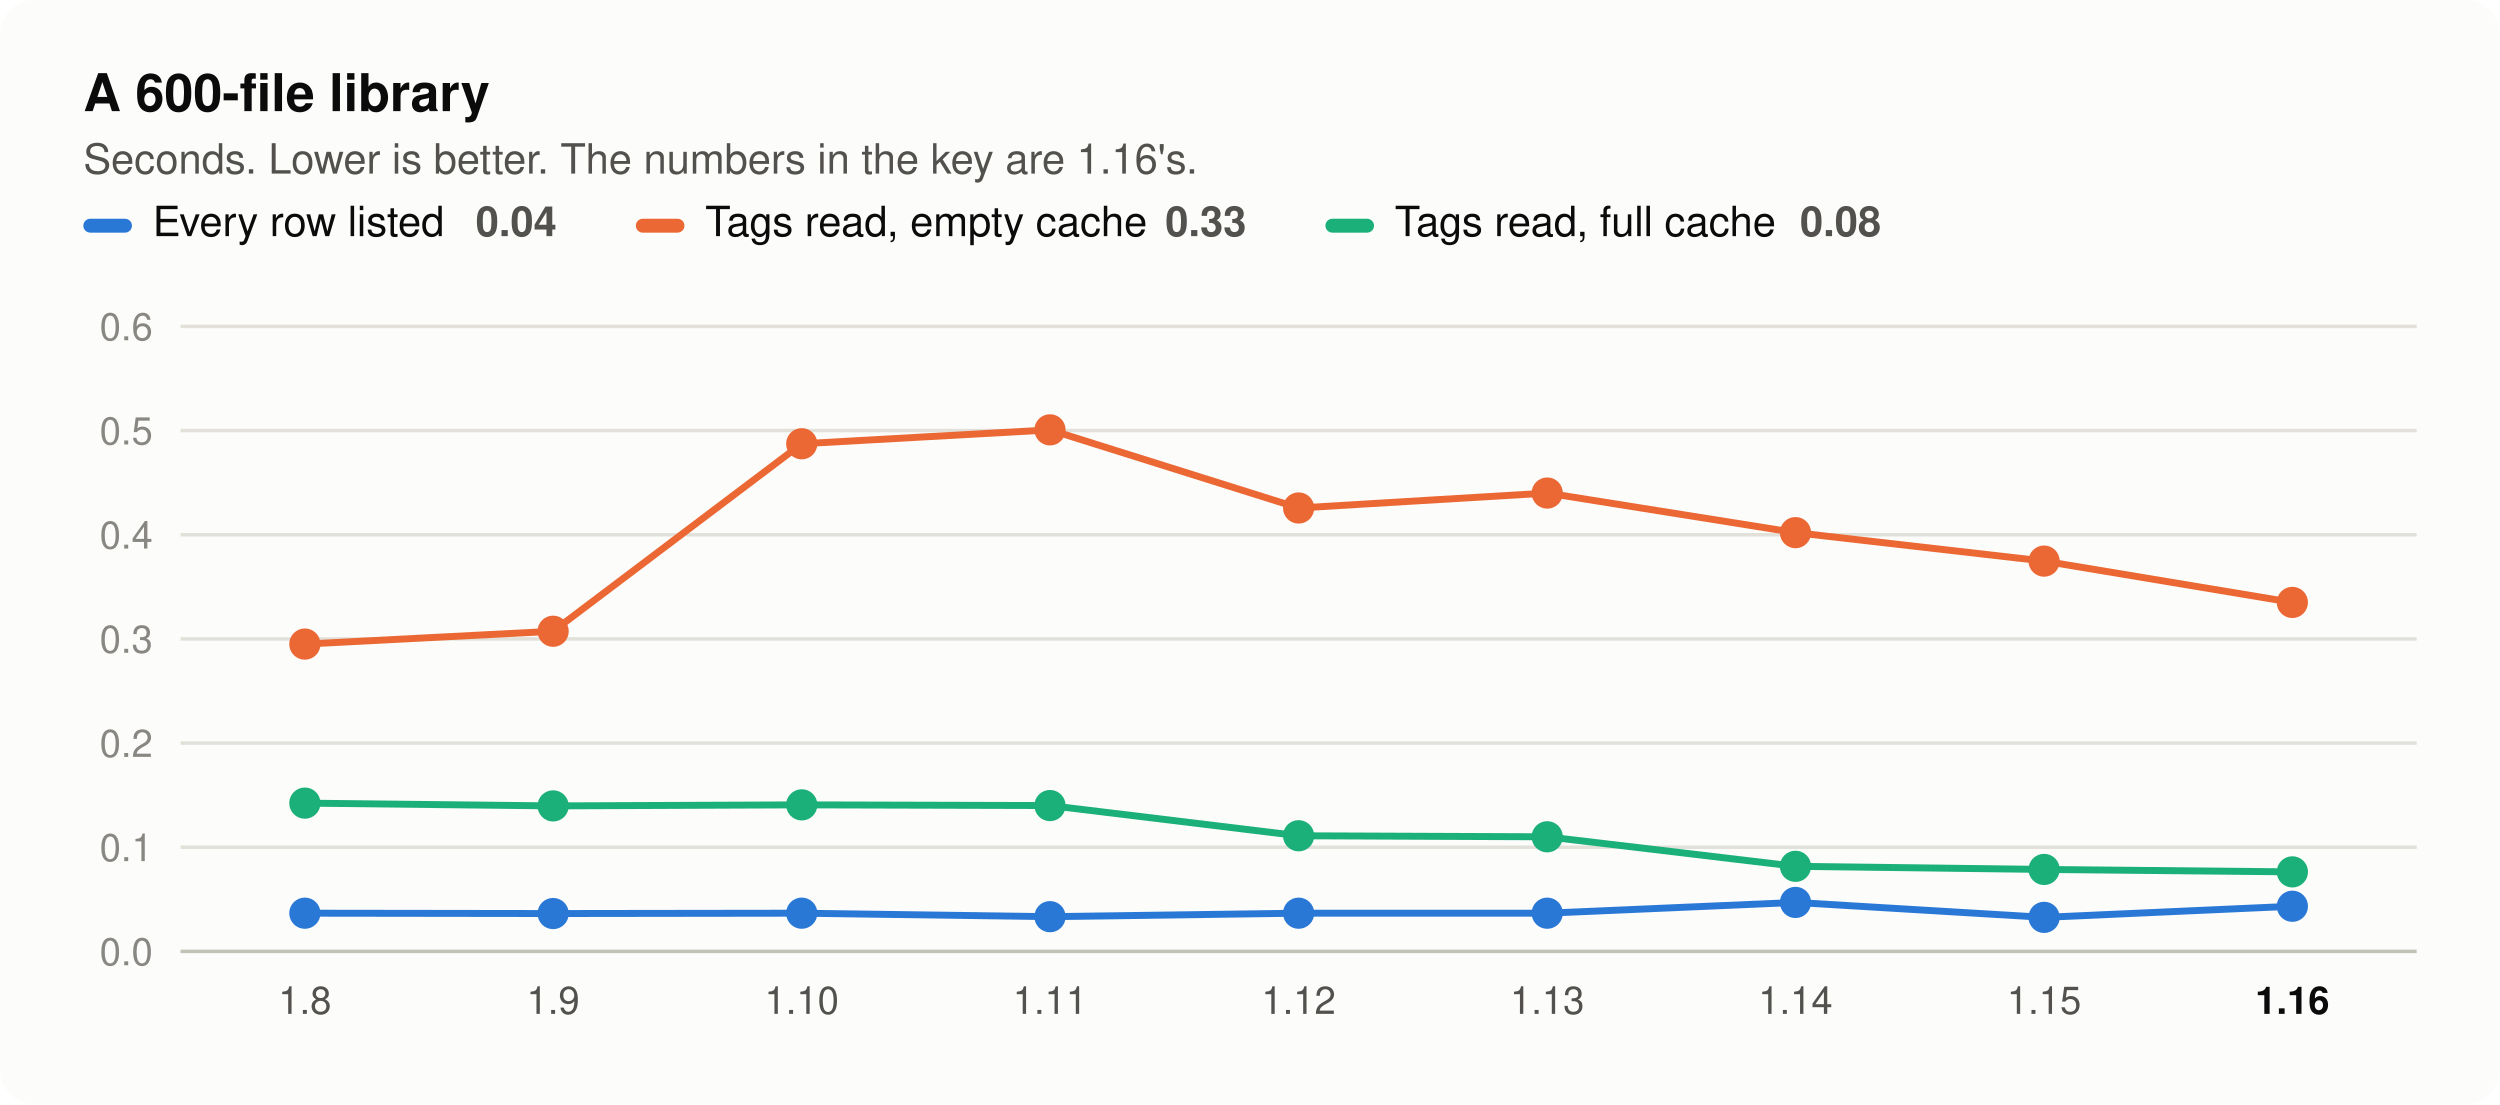
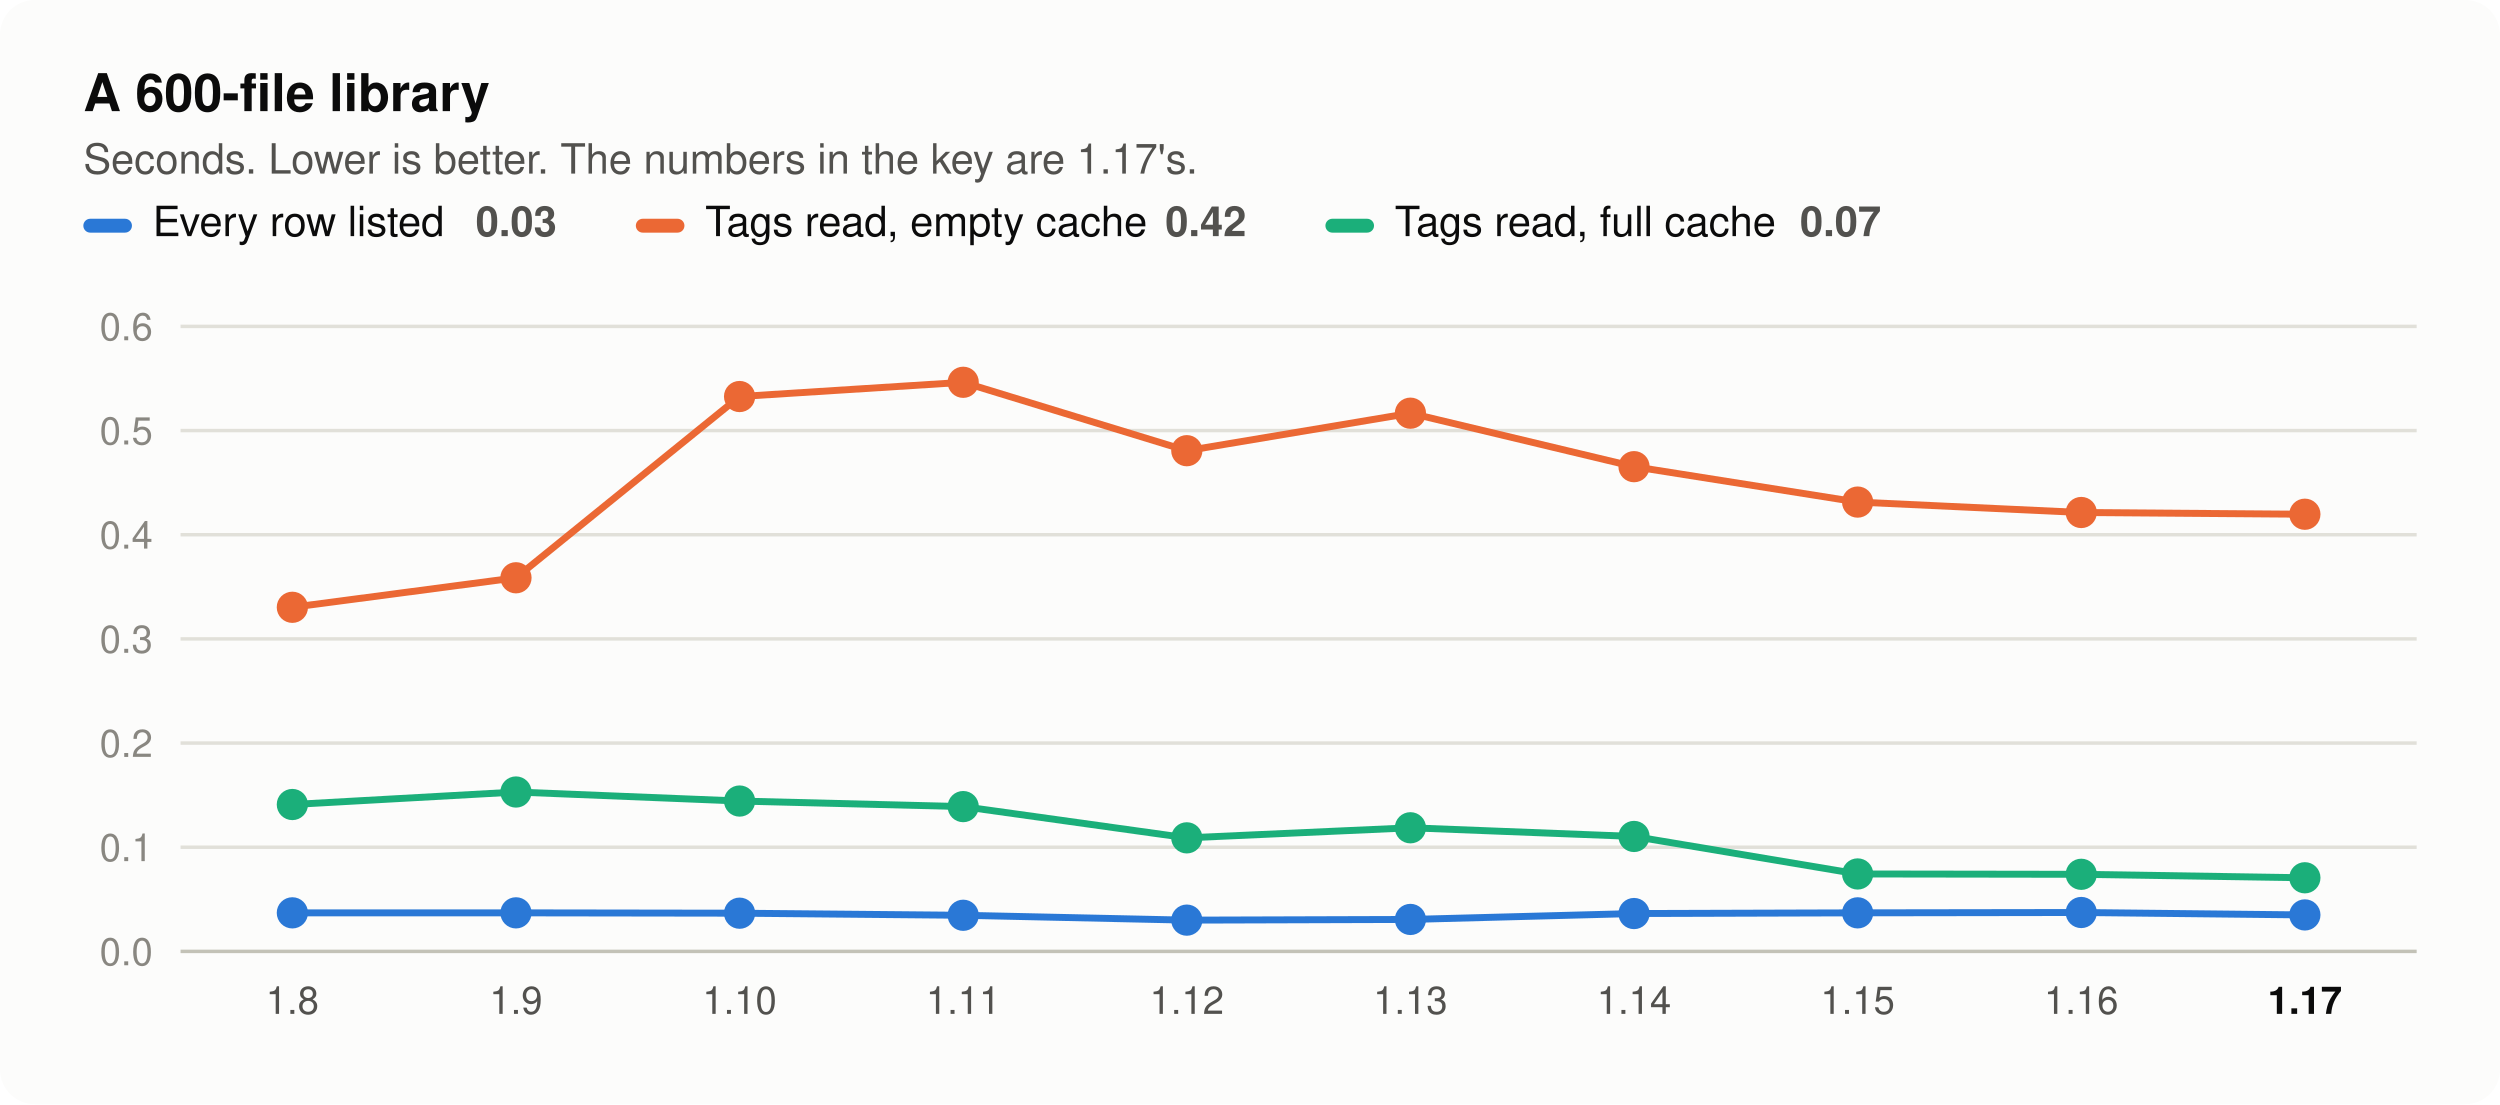
<svg xmlns="http://www.w3.org/2000/svg" viewBox="0 0 720 318" width="720" height="318" font-family="-apple-system,BlinkMacSystemFont,'Segoe UI',Helvetica,Arial,sans-serif" role="img" aria-label="A 600-file library">
  <style>.bg{fill:#fcfcfb}.t{fill:#0b0b0b}.m{fill:#52514e}.q{fill:#898781}.box{fill:#f0efec}.g{stroke:#e1e0d9}.a{stroke:#c3c2b7}.k{stroke:#b9b8b2}.ring{stroke:#fcfcfb}.s0{fill:#2a78d6;stroke:#2a78d6}.s1{fill:#eb6834;stroke:#eb6834}.s2{fill:#1baf7a;stroke:#1baf7a}@media (prefers-color-scheme:dark){.bg{fill:#1a1a19}.t{fill:#f0efec}.m{fill:#c3c2b7}.q{fill:#898781}.box{fill:#262624}.g{stroke:#2c2c2a}.a{stroke:#383835}.k{stroke:#55554f}.ring{stroke:#1a1a19}.s0{fill:#3987e5;stroke:#3987e5}.s1{fill:#d95926;stroke:#d95926}.s2{fill:#199e70;stroke:#199e70}}text{font-variant-numeric:tabular-nums}.ln{fill:none;stroke-linejoin:round;stroke-linecap:round}rect.s0,rect.s1,rect.s2,rect.s3,rect.s4,rect.s5,rect.s6,rect.s7,rect.sg{stroke:none}</style>
  <rect class="bg" width="720" height="318" rx="10" />
  <text class="t" x="24.0" y="32.0" font-size="15" text-anchor="start" font-weight="600">A 600-file library</text>
-   <text class="m" x="24.0" y="50.0" font-size="12" text-anchor="start">Seconds. Lower is better. The numbers in the key are 1.16's.</text>
+   <text class="m" x="24.0" y="50.0" font-size="12" text-anchor="start">Seconds. Lower is better. The numbers in the key are 1.17's.</text>
  <rect class="s0" x="24" y="63.0" width="14" height="4" rx="2" />
  <text class="t" x="44.0" y="68.0" font-size="12" text-anchor="start">Every row listed</text>
-   <text class="m" x="137.0" y="68.0" font-size="12" text-anchor="start" font-weight="600">0.04</text>
+   <text class="m" x="137.0" y="68.0" font-size="12" text-anchor="start" font-weight="600">0.03</text>
  <rect class="s1" x="183.12" y="63.0" width="14" height="4" rx="2" />
  <text class="t" x="203.1" y="68.0" font-size="12" text-anchor="start">Tags read, empty cache</text>
-   <text class="m" x="335.6" y="68.0" font-size="12" text-anchor="start" font-weight="600">0.33</text>
+   <text class="m" x="335.6" y="68.0" font-size="12" text-anchor="start" font-weight="600">0.42</text>
  <rect class="s2" x="381.72" y="63.0" width="14" height="4" rx="2" />
  <text class="t" x="401.7" y="68.0" font-size="12" text-anchor="start">Tags read, full cache</text>
-   <text class="m" x="518.4" y="68.0" font-size="12" text-anchor="start" font-weight="600">0.08</text>
+   <text class="m" x="518.4" y="68.0" font-size="12" text-anchor="start" font-weight="600">0.07</text>
  <line class="a" x1="52.0" y1="274.0" x2="696.0" y2="274.0" stroke-width="1" />
  <text class="q" x="44.0" y="278.0" font-size="11" text-anchor="end">0.0</text>
  <line class="g" x1="52.0" y1="244.0" x2="696.0" y2="244.0" stroke-width="1" />
  <text class="q" x="44.0" y="248.0" font-size="11" text-anchor="end">0.1</text>
  <line class="g" x1="52.0" y1="214.0" x2="696.0" y2="214.0" stroke-width="1" />
  <text class="q" x="44.0" y="218.0" font-size="11" text-anchor="end">0.2</text>
  <line class="g" x1="52.0" y1="184.0" x2="696.0" y2="184.0" stroke-width="1" />
  <text class="q" x="44.0" y="188.0" font-size="11" text-anchor="end">0.3</text>
  <line class="g" x1="52.0" y1="154.0" x2="696.0" y2="154.0" stroke-width="1" />
  <text class="q" x="44.0" y="158.0" font-size="11" text-anchor="end">0.4</text>
  <line class="g" x1="52.0" y1="124.0" x2="696.0" y2="124.0" stroke-width="1" />
  <text class="q" x="44.0" y="128.0" font-size="11" text-anchor="end">0.5</text>
  <line class="g" x1="52.0" y1="94.0" x2="696.0" y2="94.0" stroke-width="1" />
  <text class="q" x="44.0" y="98.0" font-size="11" text-anchor="end">0.6</text>
-   <text class="m" x="87.8" y="292.0" font-size="11" text-anchor="middle">1.8</text>
-   <text class="m" x="159.3" y="292.0" font-size="11" text-anchor="middle">1.9</text>
-   <text class="m" x="230.9" y="292.0" font-size="11" text-anchor="middle">1.10</text>
-   <text class="m" x="302.4" y="292.0" font-size="11" text-anchor="middle">1.11</text>
-   <text class="m" x="374.0" y="292.0" font-size="11" text-anchor="middle">1.12</text>
-   <text class="m" x="445.6" y="292.0" font-size="11" text-anchor="middle">1.13</text>
-   <text class="m" x="517.1" y="292.0" font-size="11" text-anchor="middle">1.14</text>
-   <text class="m" x="588.7" y="292.0" font-size="11" text-anchor="middle">1.15</text>
-   <text class="t" x="660.2" y="292.0" font-size="11" text-anchor="middle" font-weight="600">1.16</text>
-   <path class="ln s0" stroke-width="2" d="M87.8,263.0 L159.3,263.1 L230.9,263.0 L302.4,264.0 L374.0,263.0 L445.6,263.0 L517.1,259.9 L588.7,264.2 L660.2,261.0" />
-   <circle class="s0 ring" cx="87.8" cy="263.0" r="3.5" stroke-width="2" />
-   <circle class="s0 ring" cx="159.3" cy="263.1" r="3.5" stroke-width="2" />
-   <circle class="s0 ring" cx="230.9" cy="263.0" r="3.5" stroke-width="2" />
-   <circle class="s0 ring" cx="302.4" cy="264.0" r="3.5" stroke-width="2" />
-   <circle class="s0 ring" cx="374.0" cy="263.0" r="3.5" stroke-width="2" />
-   <circle class="s0 ring" cx="445.6" cy="263.0" r="3.5" stroke-width="2" />
-   <circle class="s0 ring" cx="517.1" cy="259.9" r="3.5" stroke-width="2" />
-   <circle class="s0 ring" cx="588.7" cy="264.2" r="3.5" stroke-width="2" />
-   <circle class="s0 ring" cx="660.2" cy="261.0" r="3.5" stroke-width="2" />
-   <path class="ln s1" stroke-width="2" d="M87.8,185.5 L159.3,181.8 L230.9,127.8 L302.4,123.8 L374.0,146.3 L445.6,142.0 L517.1,153.4 L588.7,161.6 L660.2,173.5" />
-   <circle class="s1 ring" cx="87.8" cy="185.5" r="3.5" stroke-width="2" />
-   <circle class="s1 ring" cx="159.3" cy="181.8" r="3.5" stroke-width="2" />
-   <circle class="s1 ring" cx="230.9" cy="127.8" r="3.5" stroke-width="2" />
-   <circle class="s1 ring" cx="302.4" cy="123.8" r="3.5" stroke-width="2" />
-   <circle class="s1 ring" cx="374.0" cy="146.3" r="3.5" stroke-width="2" />
-   <circle class="s1 ring" cx="445.6" cy="142.0" r="3.5" stroke-width="2" />
-   <circle class="s1 ring" cx="517.1" cy="153.4" r="3.5" stroke-width="2" />
-   <circle class="s1 ring" cx="588.7" cy="161.6" r="3.5" stroke-width="2" />
-   <circle class="s1 ring" cx="660.2" cy="173.5" r="3.5" stroke-width="2" />
-   <path class="ln s2" stroke-width="2" d="M87.8,231.3 L159.3,232.1 L230.9,231.8 L302.4,232.0 L374.0,240.7 L445.6,241.0 L517.1,249.5 L588.7,250.4 L660.2,251.1" />
-   <circle class="s2 ring" cx="87.8" cy="231.3" r="3.5" stroke-width="2" />
-   <circle class="s2 ring" cx="159.3" cy="232.1" r="3.5" stroke-width="2" />
-   <circle class="s2 ring" cx="230.9" cy="231.8" r="3.5" stroke-width="2" />
-   <circle class="s2 ring" cx="302.4" cy="232.0" r="3.5" stroke-width="2" />
-   <circle class="s2 ring" cx="374.0" cy="240.7" r="3.5" stroke-width="2" />
-   <circle class="s2 ring" cx="445.6" cy="241.0" r="3.5" stroke-width="2" />
-   <circle class="s2 ring" cx="517.1" cy="249.5" r="3.5" stroke-width="2" />
-   <circle class="s2 ring" cx="588.7" cy="250.4" r="3.5" stroke-width="2" />
-   <circle class="s2 ring" cx="660.2" cy="251.1" r="3.5" stroke-width="2" />
+   <text class="m" x="84.2" y="292.0" font-size="11" text-anchor="middle">1.8</text>
+   <text class="m" x="148.6" y="292.0" font-size="11" text-anchor="middle">1.9</text>
+   <text class="m" x="213.0" y="292.0" font-size="11" text-anchor="middle">1.10</text>
+   <text class="m" x="277.4" y="292.0" font-size="11" text-anchor="middle">1.11</text>
+   <text class="m" x="341.8" y="292.0" font-size="11" text-anchor="middle">1.12</text>
+   <text class="m" x="406.2" y="292.0" font-size="11" text-anchor="middle">1.13</text>
+   <text class="m" x="470.6" y="292.0" font-size="11" text-anchor="middle">1.14</text>
+   <text class="m" x="535.0" y="292.0" font-size="11" text-anchor="middle">1.15</text>
+   <text class="m" x="599.4" y="292.0" font-size="11" text-anchor="middle">1.16</text>
+   <text class="t" x="663.8" y="292.0" font-size="11" text-anchor="middle" font-weight="600">1.17</text>
+   <path class="ln s0" stroke-width="2" d="M84.2,262.9 L148.6,262.9 L213.0,263.0 L277.4,263.6 L341.8,265.0 L406.2,264.8 L470.6,263.1 L535.0,262.9 L599.4,262.8 L663.8,263.5" />
+   <circle class="s0 ring" cx="84.2" cy="262.9" r="3.5" stroke-width="2" />
+   <circle class="s0 ring" cx="148.6" cy="262.9" r="3.5" stroke-width="2" />
+   <circle class="s0 ring" cx="213.0" cy="263.0" r="3.5" stroke-width="2" />
+   <circle class="s0 ring" cx="277.4" cy="263.6" r="3.5" stroke-width="2" />
+   <circle class="s0 ring" cx="341.8" cy="265.0" r="3.5" stroke-width="2" />
+   <circle class="s0 ring" cx="406.2" cy="264.8" r="3.5" stroke-width="2" />
+   <circle class="s0 ring" cx="470.6" cy="263.1" r="3.5" stroke-width="2" />
+   <circle class="s0 ring" cx="535.0" cy="262.9" r="3.5" stroke-width="2" />
+   <circle class="s0 ring" cx="599.4" cy="262.8" r="3.5" stroke-width="2" />
+   <circle class="s0 ring" cx="663.8" cy="263.5" r="3.5" stroke-width="2" />
+   <path class="ln s1" stroke-width="2" d="M84.2,174.9 L148.6,166.4 L213.0,114.2 L277.4,110.1 L341.8,129.8 L406.2,119.0 L470.6,134.4 L535.0,144.6 L599.4,147.6 L663.8,148.1" />
+   <circle class="s1 ring" cx="84.2" cy="174.9" r="3.5" stroke-width="2" />
+   <circle class="s1 ring" cx="148.6" cy="166.4" r="3.5" stroke-width="2" />
+   <circle class="s1 ring" cx="213.0" cy="114.2" r="3.5" stroke-width="2" />
+   <circle class="s1 ring" cx="277.4" cy="110.1" r="3.5" stroke-width="2" />
+   <circle class="s1 ring" cx="341.8" cy="129.8" r="3.5" stroke-width="2" />
+   <circle class="s1 ring" cx="406.2" cy="119.0" r="3.5" stroke-width="2" />
+   <circle class="s1 ring" cx="470.6" cy="134.4" r="3.5" stroke-width="2" />
+   <circle class="s1 ring" cx="535.0" cy="144.6" r="3.5" stroke-width="2" />
+   <circle class="s1 ring" cx="599.4" cy="147.6" r="3.5" stroke-width="2" />
+   <circle class="s1 ring" cx="663.8" cy="148.1" r="3.5" stroke-width="2" />
+   <path class="ln s2" stroke-width="2" d="M84.2,231.7 L148.6,228.1 L213.0,230.7 L277.4,232.3 L341.8,241.3 L406.2,238.4 L470.6,240.9 L535.0,251.7 L599.4,251.8 L663.8,252.8" />
+   <circle class="s2 ring" cx="84.2" cy="231.7" r="3.5" stroke-width="2" />
+   <circle class="s2 ring" cx="148.6" cy="228.1" r="3.5" stroke-width="2" />
+   <circle class="s2 ring" cx="213.0" cy="230.7" r="3.5" stroke-width="2" />
+   <circle class="s2 ring" cx="277.4" cy="232.3" r="3.5" stroke-width="2" />
+   <circle class="s2 ring" cx="341.8" cy="241.3" r="3.5" stroke-width="2" />
+   <circle class="s2 ring" cx="406.2" cy="238.4" r="3.5" stroke-width="2" />
+   <circle class="s2 ring" cx="470.6" cy="240.9" r="3.5" stroke-width="2" />
+   <circle class="s2 ring" cx="535.0" cy="251.7" r="3.5" stroke-width="2" />
+   <circle class="s2 ring" cx="599.4" cy="251.8" r="3.5" stroke-width="2" />
+   <circle class="s2 ring" cx="663.8" cy="252.8" r="3.5" stroke-width="2" />
</svg>
